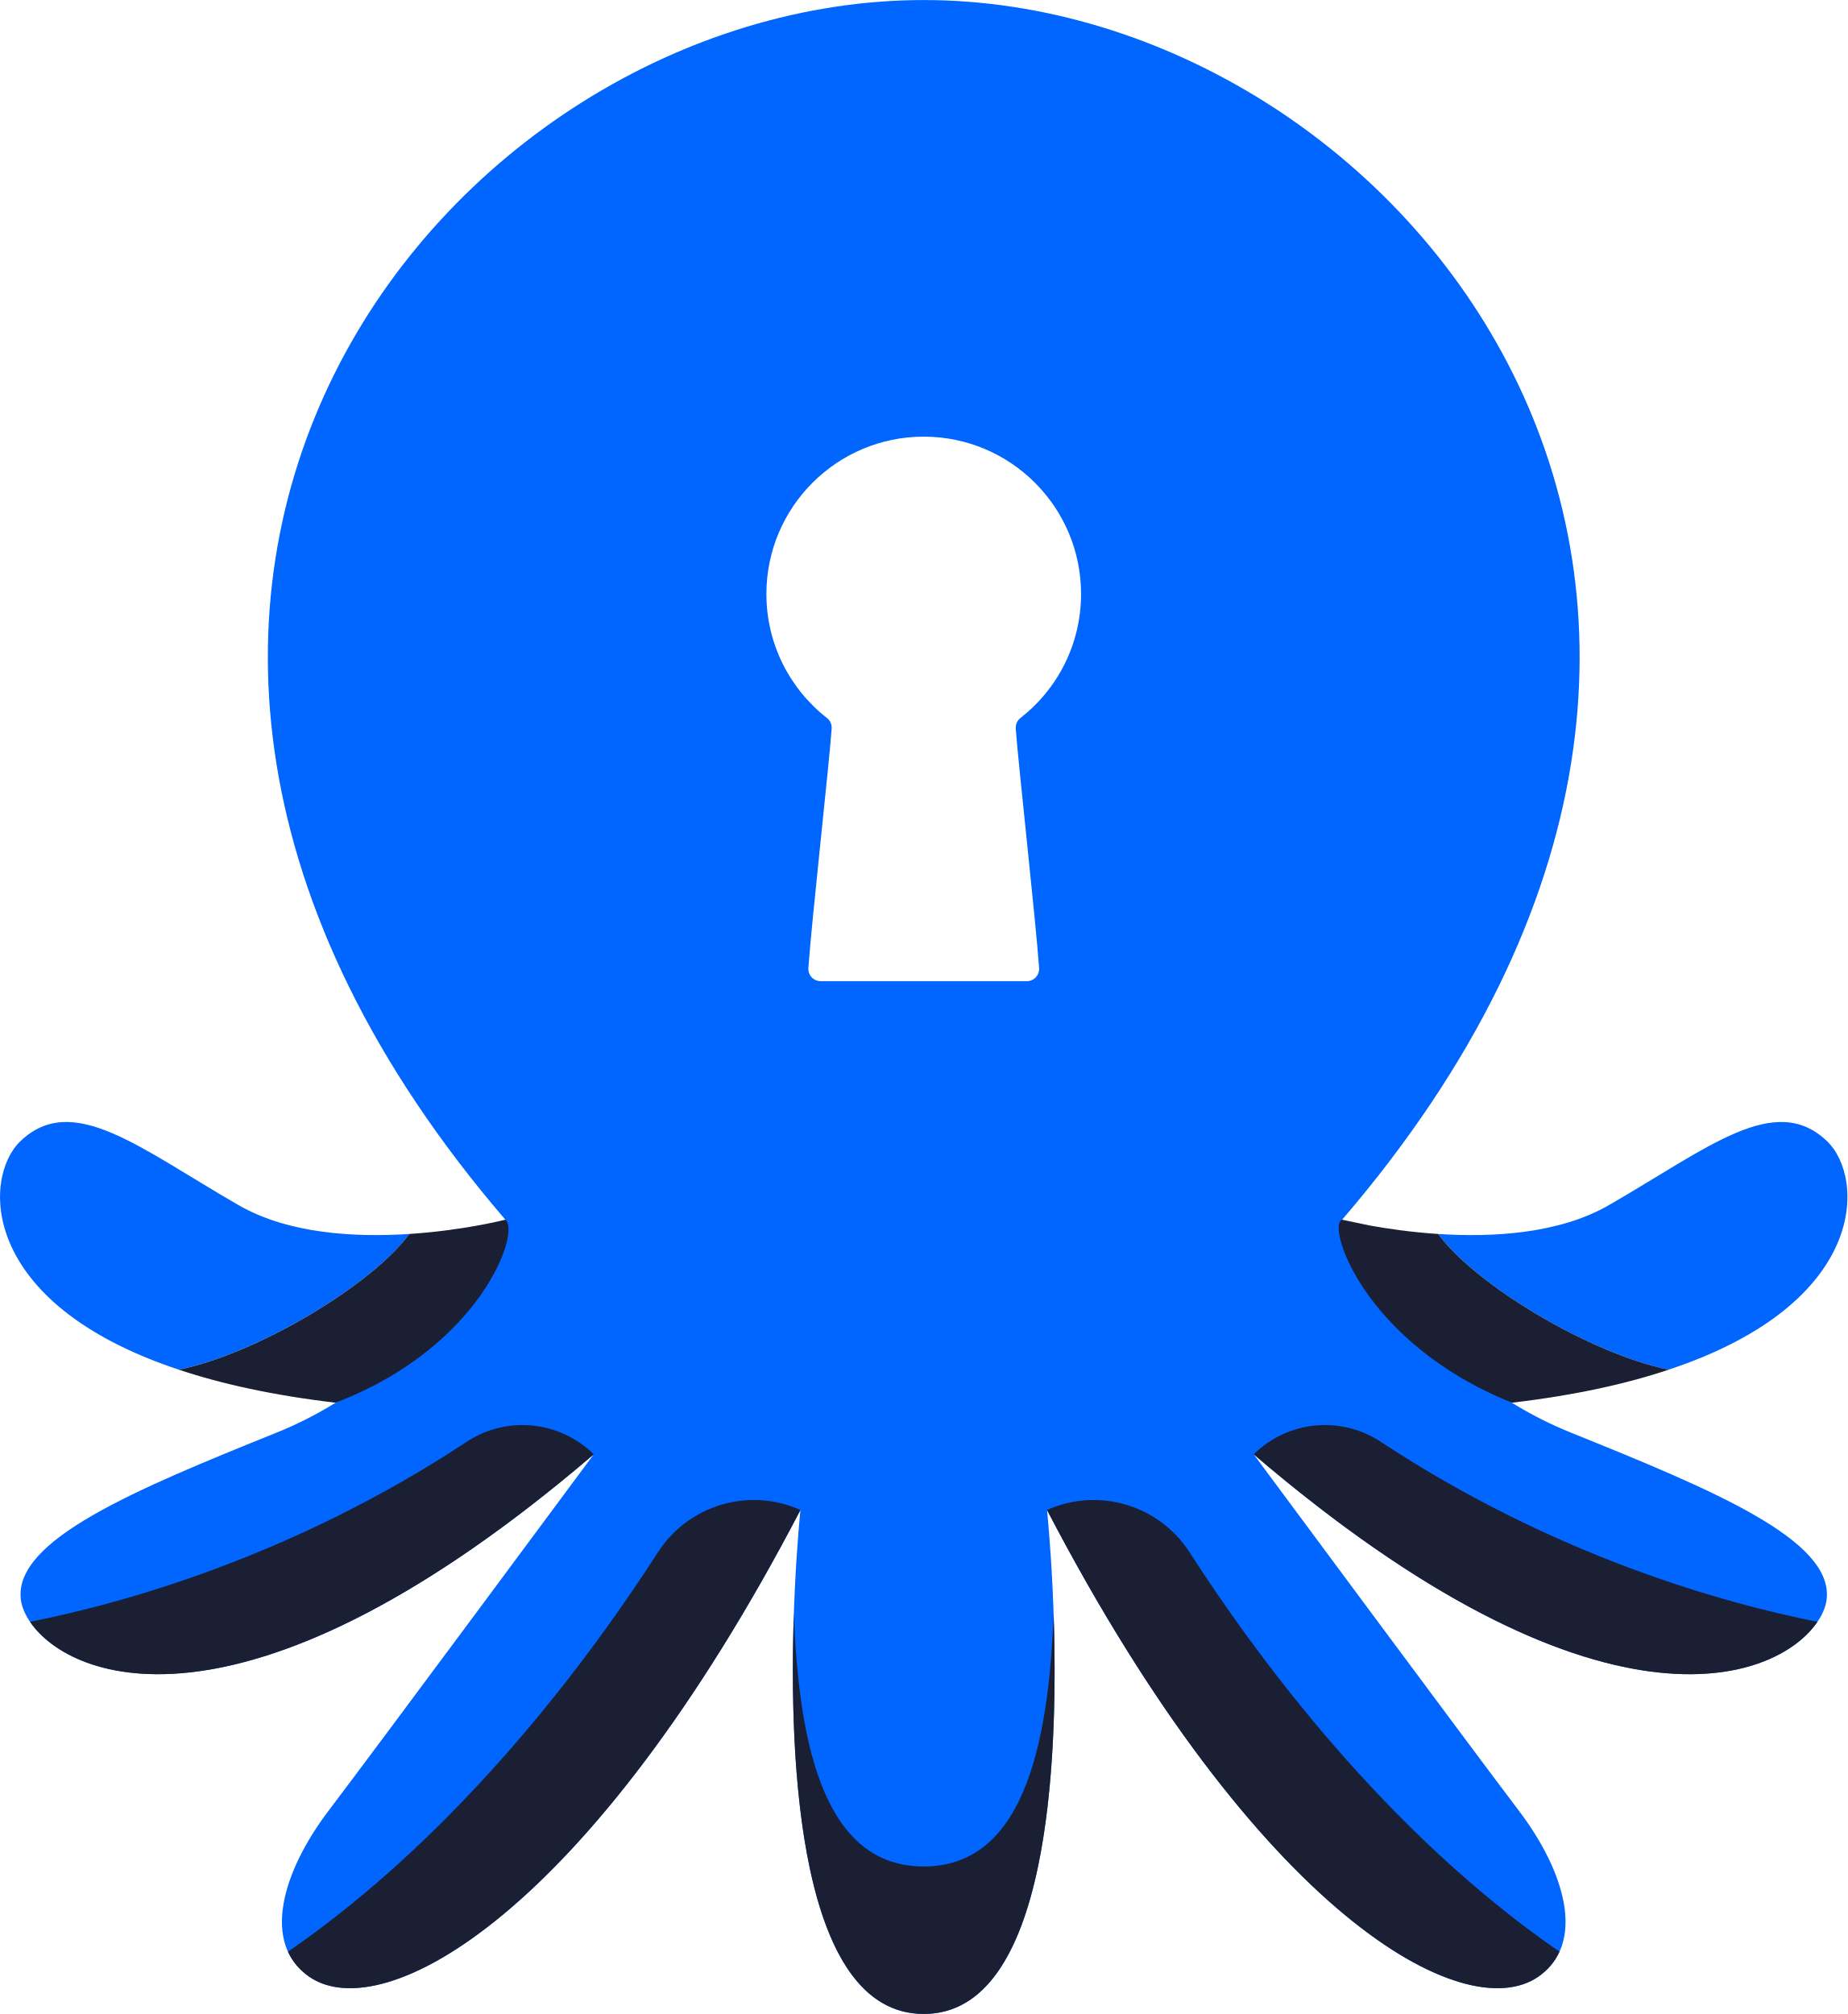
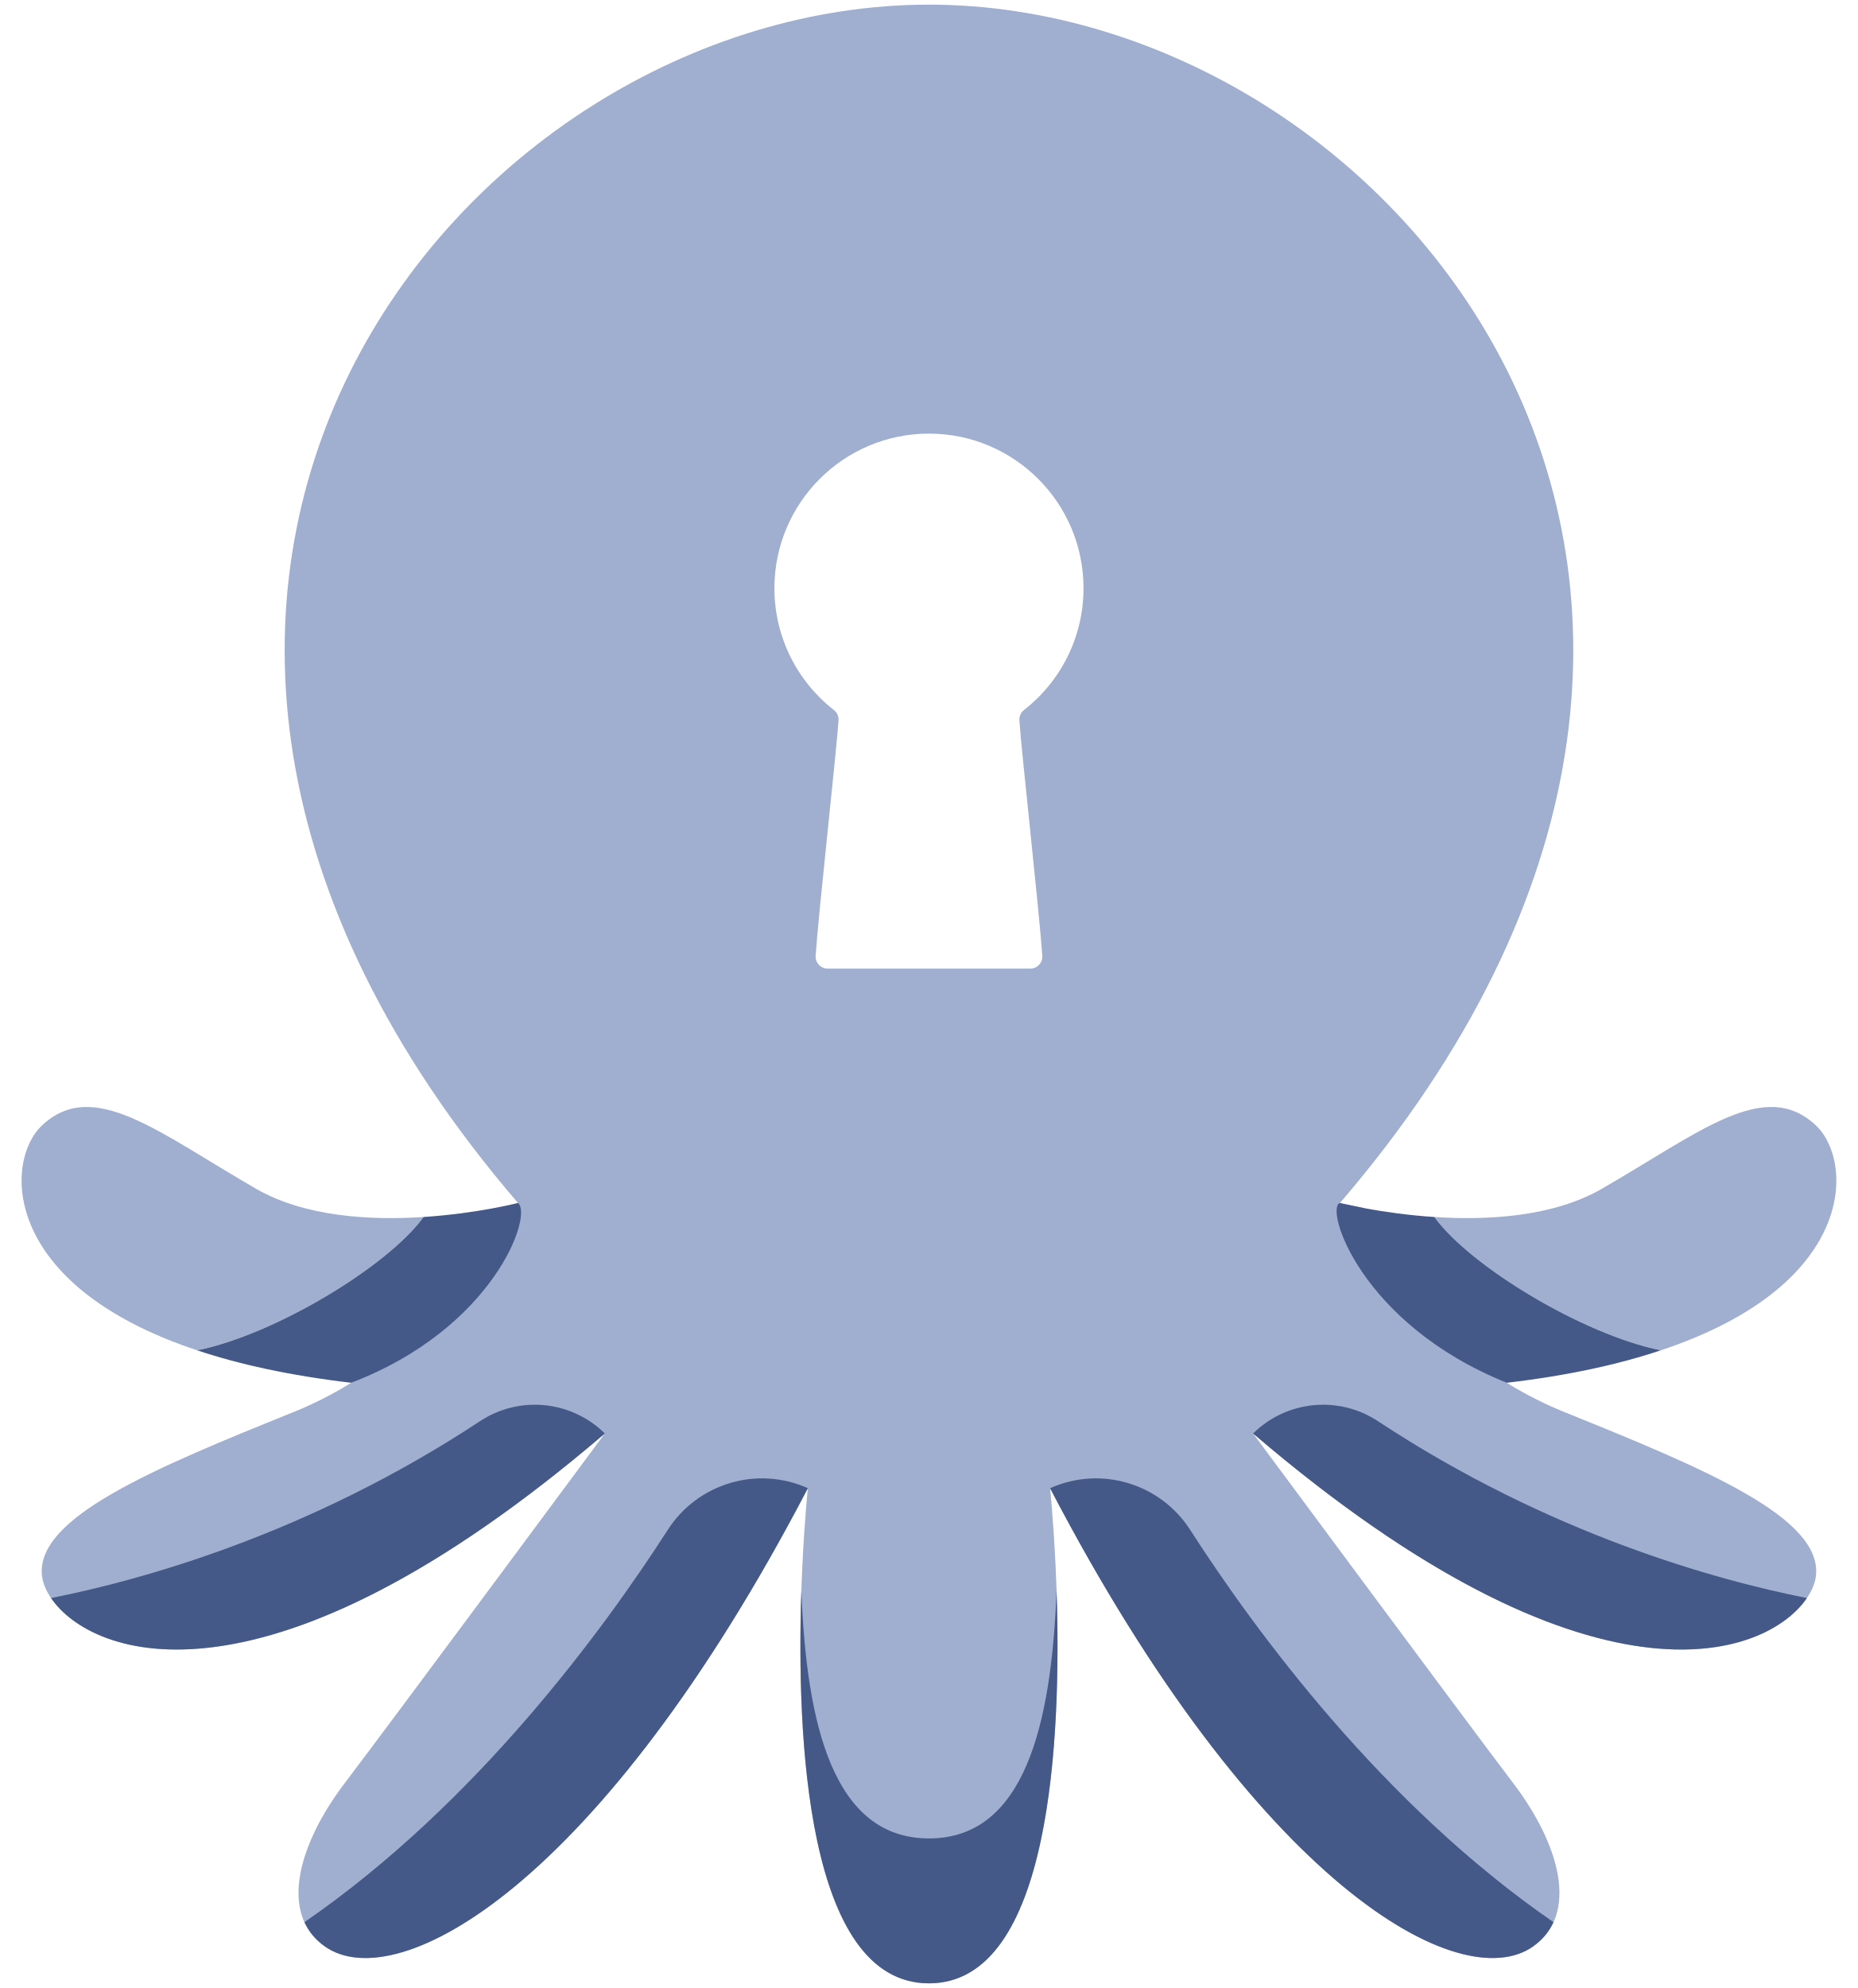
- <svg xmlns="http://www.w3.org/2000/svg" width="100%" height="100%" viewBox="0 0 1879 2048" version="1.1" xml:space="preserve" style="fill-rule:evenodd;clip-rule:evenodd;stroke-linejoin:round;stroke-miterlimit:2;">
-   <path d="M939.35,2047.95c179.726,0 125.369,-512.459 125.369,-512.459c214.521,411.37 424.495,526.849 499.725,474.476c48.311,-33.639 27.765,-105.994 -20.202,-169.101c-47.951,-63.09 -269.346,-361.998 -269.346,-361.998c396.309,338.953 575.519,207.99 582.628,147.524c7.124,-60.481 -115.635,-111.291 -260.566,-169.773c-156.851,-63.278 -232.144,-216.301 -232.144,-216.301c547.754,-638.188 58.497,-1240.27 -425.464,-1240.27c-483.945,0 -973.218,602.08 -425.448,1240.25c0,0 -75.309,153.039 -232.161,216.317c-144.93,58.466 -267.674,109.292 -260.565,169.758c7.109,60.481 186.335,191.444 582.628,-147.509c0,0 -221.396,298.892 -269.346,361.998c-47.951,63.091 -68.497,135.462 -20.187,169.101c75.215,52.373 285.189,-63.106 499.71,-474.492c0,0.016 -54.357,512.475 125.369,512.475l0,0.004Zm523.151,-793.146c54.946,3.606 122.685,-0.05 173.252,-29.126c101.152,-58.169 168.961,-115.917 222.068,-65.341c38.711,36.868 42.677,164.897 -160.948,232.459c-80.689,-16.367 -197.311,-86.971 -234.372,-137.992Zm-1280.67,137.991c-203.63,-67.561 -199.664,-195.59 -160.953,-232.458c53.107,-50.576 120.916,7.172 222.067,65.341c50.568,29.076 118.307,32.732 173.253,29.126c-37.061,51.005 -153.551,121.548 -234.367,137.991Zm862.344,-395.056c3.474,0 6.791,-1.443 9.16,-3.983c2.369,-2.541 3.576,-5.951 3.334,-9.416c-3.398,-48.542 -21.257,-207.946 -23.744,-243.481c-0.292,-4.197 1.542,-8.26 4.883,-10.816c37.459,-29.26 61.534,-74.852 61.534,-126.022c0,-88.303 -71.69,-159.993 -159.992,-159.993c-88.303,0 -159.993,71.69 -159.993,159.993c0,51.171 24.076,96.763 61.508,126.058c3.328,2.548 5.154,6.596 4.861,10.777c-2.438,35.539 -20.297,194.942 -23.695,243.484c-0.242,3.465 0.965,6.875 3.334,9.416c2.369,2.54 5.686,3.983 9.16,3.983l209.65,0Z" style="fill:#06f;" />
-   <path d="M1392.91,1246.19c17.536,3.178 41.985,6.81 69.589,8.609c37.061,51.005 153.551,121.548 234.372,137.992c-43.018,14.434 -95.463,26.061 -159.349,33.591c-151.785,-61.014 -188.869,-181.118 -172.726,-186.085l28.114,5.893Z" style="fill:#1a1f33;" />
-   <path d="M513.902,1240.3c15.904,12.157 -25.041,129.787 -172.723,186.083c-63.624,-7.499 -116.225,-19.167 -159.347,-33.59c80.684,-16.366 197.306,-86.97 234.367,-137.991c53.404,-3.499 94.855,-13.784 97.703,-14.502Z" style="fill:#1a1f33;" />
-   <path d="M30.535,1649.19c41.81,61.56 222.489,129.713 573.269,-170.32c-34.655,-34.232 -88.543,-39.56 -129.213,-12.749c-177.069,116.822 -350.201,164.445 -444.056,183.069Z" style="fill:#1a1f33;fill-rule:nonzero;" />
-   <path d="M813.981,1535.49c-52.357,-23.499 -113.963,-5.141 -145.024,43.123c-67.512,104.916 -199.053,284.033 -376.107,406.027c4.469,9.796 11.453,18.389 21.405,25.326c75.231,52.373 285.205,-63.106 499.726,-474.476Z" style="fill:#1a1f33;fill-rule:nonzero;" />
-   <path d="M1848.16,1649.19c-41.811,61.56 -222.489,129.713 -573.269,-170.32c34.655,-34.232 88.558,-39.56 129.212,-12.749c177.07,116.822 350.202,164.445 444.057,183.069Z" style="fill:#1a1f33;fill-rule:nonzero;" />
-   <path d="M1064.72,1535.49c52.357,-23.499 113.963,-5.141 145.024,43.123c67.512,104.916 199.053,284.033 376.107,406.027c-4.469,9.796 -11.453,18.389 -21.406,25.326c-75.23,52.373 -285.204,-63.106 -499.725,-474.476Z" style="fill:#1a1f33;fill-rule:nonzero;" />
-   <path d="M939.35,1897.97c-98.792,0 -126.853,-117.338 -132.087,-256.784c-5.063,150.024 4.859,406.761 132.087,406.761c127.228,0 137.149,-256.737 132.087,-406.761c-5.234,139.446 -33.295,256.784 -132.087,256.784Z" style="fill:#1a1f33;fill-rule:nonzero;" />
+ <svg xmlns="http://www.w3.org/2000/svg" width="100%" height="100%" viewBox="0 0 430 460" version="1.1" xml:space="preserve" style="fill-rule:evenodd;clip-rule:evenodd;stroke-linejoin:round;stroke-miterlimit:2;">
+   <g id="_1" transform="matrix(1.4,0,0,1.4,-793.004,-400.002)">
+     <g transform="matrix(1,0,0,1,0.499987,65.8816)">
+       <path d="M719.5,547.634C748.201,547.634 739.52,465.799 739.52,465.799C773.777,531.491 807.309,549.932 819.322,541.569C827.037,536.197 823.756,524.642 816.096,514.565C808.439,504.49 773.084,456.757 773.084,456.757C836.371,510.885 864.989,489.971 866.124,480.315C867.262,470.657 847.659,462.543 824.514,453.204C799.467,443.099 787.443,418.662 787.443,418.662C874.915,316.749 796.784,220.602 719.5,220.602C642.218,220.602 564.085,316.749 651.56,418.66C651.56,418.66 639.533,443.099 614.486,453.204C591.341,462.541 571.74,470.657 572.876,480.313C574.011,489.971 602.632,510.885 665.916,456.757C665.916,456.757 630.561,504.487 622.904,514.565C615.247,524.64 611.966,536.197 619.68,541.569C631.691,549.932 665.223,531.491 699.48,465.797C699.48,465.799 690.799,547.634 719.5,547.634ZM803.043,420.976C811.817,421.552 822.634,420.968 830.71,416.325C846.863,407.036 857.691,397.814 866.172,405.89C872.354,411.778 872.987,432.223 840.47,443.012C827.585,440.398 808.961,429.123 803.043,420.976ZM598.531,443.012C566.013,432.223 566.646,411.778 572.828,405.89C581.309,397.814 592.137,407.036 608.29,416.325C616.366,420.968 627.183,421.552 635.957,420.976C630.039,429.121 611.437,440.386 598.531,443.012ZM736.24,379.925C736.795,379.925 737.324,379.694 737.703,379.289C738.081,378.883 738.274,378.338 738.235,377.785C737.692,370.033 734.84,344.578 734.443,338.903C734.397,338.233 734.69,337.584 735.223,337.176C741.205,332.504 745.049,325.223 745.049,317.051C745.049,302.95 733.601,291.502 719.5,291.502C705.399,291.502 693.951,302.95 693.951,317.051C693.951,325.223 697.795,332.504 703.773,337.182C704.304,337.589 704.596,338.235 704.549,338.903C704.16,344.578 701.308,370.033 700.765,377.785C700.727,378.338 700.919,378.883 701.298,379.289C701.676,379.694 702.206,379.925 702.761,379.925C709.128,379.925 729.873,379.925 736.24,379.925Z" style="fill:rgb(160,175,207);" />
+     </g>
+     <g transform="matrix(0.638734,0,0,0.638734,555.948,286.484)">
+       <path d="M370.236,311.551C374.62,312.346 380.733,313.254 387.634,313.704C396.9,326.456 426.024,344.092 446.23,348.204C435.475,351.812 422.363,354.719 406.391,356.602C368.442,341.347 359.171,311.32 363.207,310.078L370.236,311.551Z" style="fill:rgb(68,89,136);" />
+     </g>
+     <g transform="matrix(-0.638734,0,0,0.638734,884.052,286.484)">
+       <path d="M363.207,310.078C359.231,313.117 369.468,342.526 406.39,356.601C422.297,354.726 435.448,351.809 446.229,348.203C426.056,344.112 396.9,326.46 387.634,313.704C374.282,312.829 363.919,310.258 363.207,310.078Z" style="fill:rgb(68,89,136);" />
+     </g>
+     <g transform="matrix(0.638734,0,0,0.638734,555.948,286.484)">
+       <path d="M29.625,412.305C40.078,427.695 85.25,444.734 172.949,369.723C164.285,361.164 150.813,359.832 140.645,366.535C96.375,395.742 53.09,407.648 29.625,412.305Z" style="fill:rgb(68,89,136);fill-rule:nonzero;" />
+     </g>
+     <g transform="matrix(0.638734,0,0,0.638734,555.948,286.484)">
+       <path d="M225.496,383.879C212.406,378.004 197.004,382.594 189.238,394.66C172.359,420.891 139.473,465.672 95.207,496.172C96.324,498.621 98.07,500.77 100.559,502.504C119.367,515.598 171.863,486.727 225.496,383.879Z" style="fill:rgb(68,89,136);fill-rule:nonzero;" />
+     </g>
+     <g transform="matrix(0.638734,0,0,0.638734,555.948,286.484)">
+       <path d="M484.055,412.305C473.602,427.695 428.43,444.734 340.73,369.723C349.395,361.164 362.871,359.832 373.035,366.535C417.305,395.742 460.59,407.648 484.055,412.305Z" style="fill:rgb(68,89,136);fill-rule:nonzero;" />
+     </g>
+     <g transform="matrix(0.638734,0,0,0.638734,555.948,286.484)">
+       <path d="M288.184,383.879C301.273,378.004 316.676,382.594 324.441,394.66C341.32,420.891 374.207,465.672 418.473,496.172C417.355,498.621 415.609,500.77 413.121,502.504C394.313,515.598 341.816,486.727 288.184,383.879Z" style="fill:rgb(68,89,136);fill-rule:nonzero;" />
+     </g>
+     <g transform="matrix(0.638734,0,0,0.638734,555.948,286.484)">
+       <path d="M256.84,474.504C232.141,474.504 225.125,445.168 223.816,410.305C222.551,447.812 225.031,512 256.84,512C288.648,512 291.129,447.812 289.863,410.305C288.555,445.168 281.539,474.504 256.84,474.504Z" style="fill:rgb(68,89,136);fill-rule:nonzero;" />
+     </g>
+   </g>
</svg>
